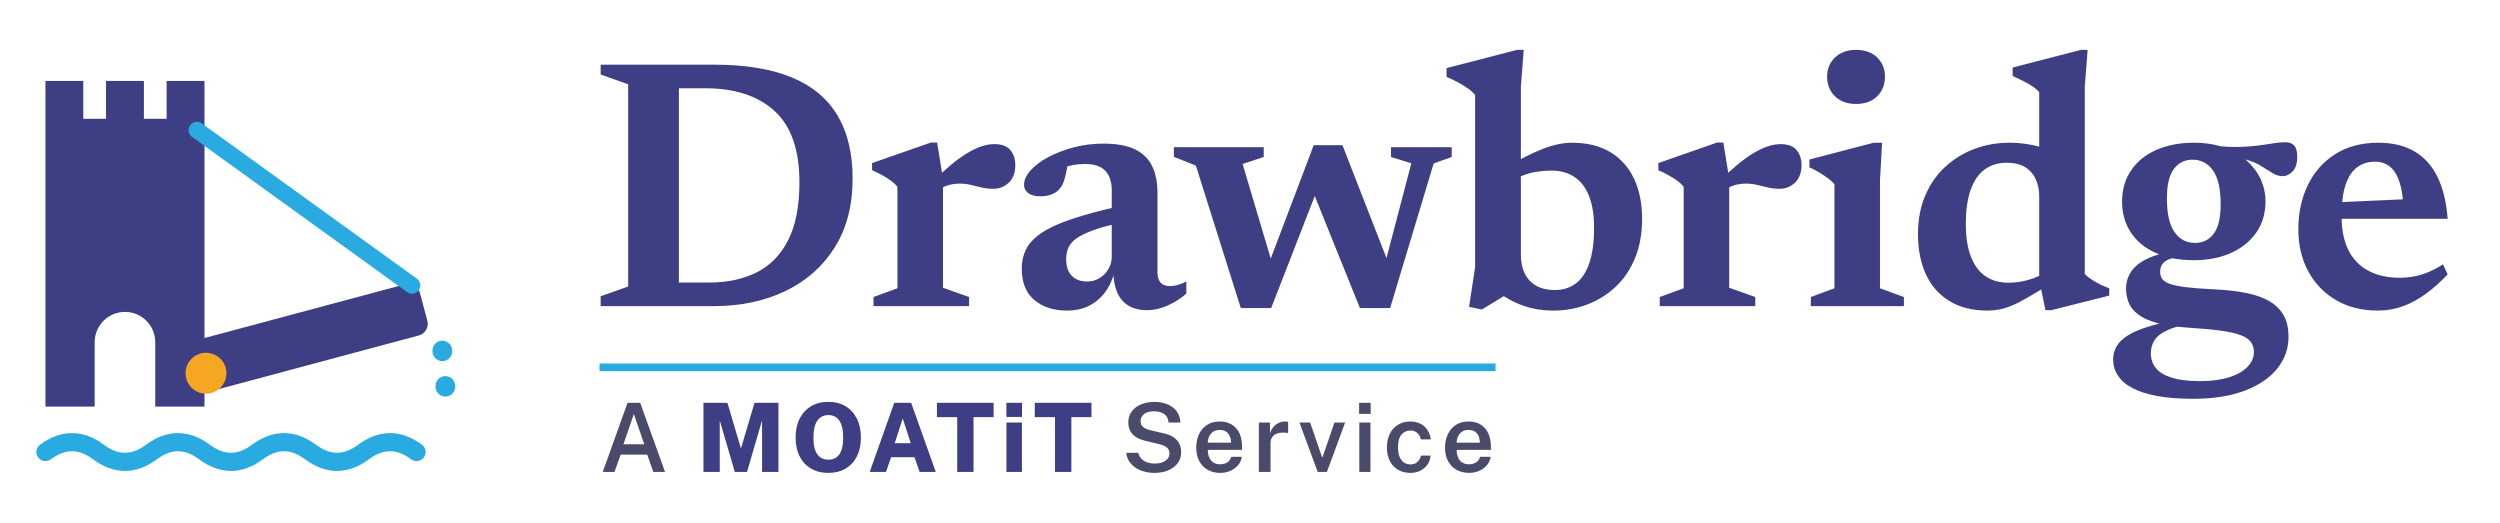
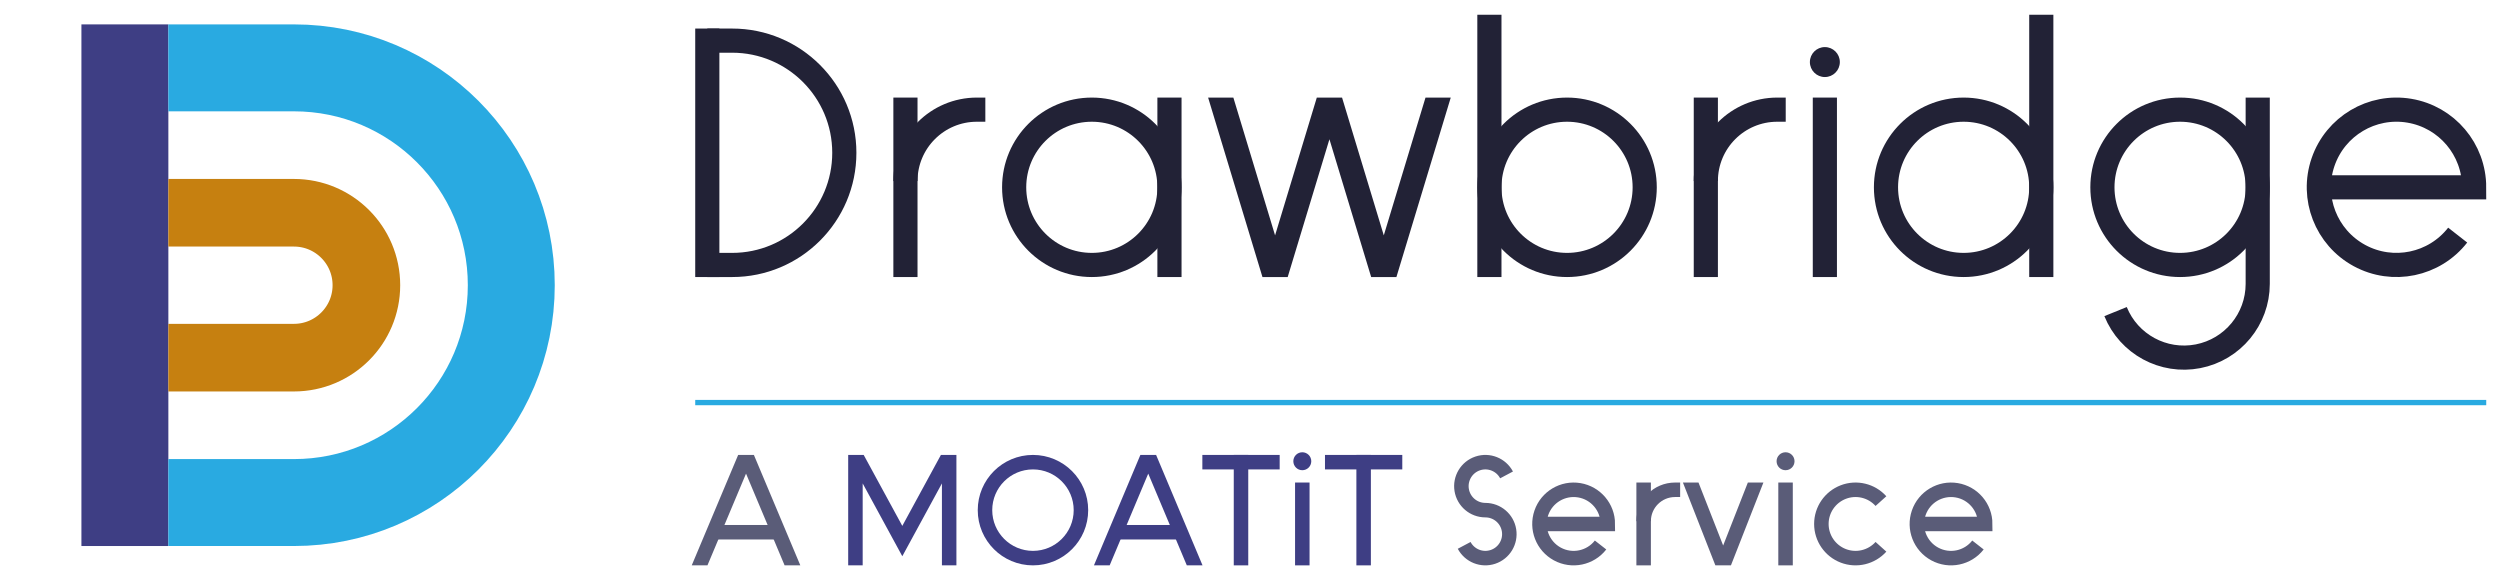
- <svg xmlns="http://www.w3.org/2000/svg" viewBox="0 0 392 82" width="392" height="82" role="img" aria-labelledby="t">
-   <g transform="translate(0.00 2.00) scale(1.1875)">
-     <path d="M58.4 44.6 A34 34 0 0 1 58.8 51" fill="none" stroke="#29ABE2" stroke-width="2.6" stroke-linecap="round" stroke-dasharray="0.1 4.6" />
-     <path fill-rule="evenodd" fill="#3E3E85" d="M6 52 V9 H11 V14 H14 V9 H19 V14 H22 V9 H27 V52 Z M12.5 52 V43.5 a4 4 0 0 1 8 0 V52 Z" />
-     <rect x="24" y="44" width="34" height="7" rx="1.6" fill="#3E3E85" transform="rotate(-15 24 51)" />
-     <path d="M26 15.5 L54.4 36" stroke="#29ABE2" stroke-width="2.2" stroke-linecap="round" />
-     <circle cx="27.2" cy="47.6" r="2.7" fill="#F5A623" />
-     <path d="M6 58 q3.5 -2.6 7 0 t7 0 t7 0 t7 0 t7 0 t7 0 t7 0" fill="none" stroke="#29ABE2" stroke-width="2.4" stroke-linecap="round" />
+ <svg xmlns="http://www.w3.org/2000/svg" viewBox="0 0 724.37 167.54" width="724" height="168" role="img" aria-label="Drawbridge, A MOATiT Service">
+   <g transform="translate(4.00 -7.20) scale(2.7989)">
+     <rect x="7" y="5" width="9" height="54" fill="#3E3E84" />
+     <path d="M16 9.5 H29 A22.5 22.5 0 0 1 29 54.5 H16" fill="none" stroke="#29AAE1" stroke-width="9" />
+     <path d="M16 24.5 H29 A7.5 7.5 0 0 1 29 39.5 H16" fill="none" stroke="#C68010" stroke-width="7" />
  </g>
-   <path d="M125.35 28.57Q125.35 20.98 121.46 17.41Q117.56 13.84 110.56 13.84H102.53L102 10.14H111.96Q119.24 10.14 124.06 12.1Q128.88 14.06 131.28 18.04Q133.69 22.02 133.69 28.01Q133.69 34.36 130.86 38.83Q128.04 43.3 123.12 45.65Q118.21 48 111.96 48H102L102.53 44.3H111.21Q115.52 44.3 118.7 42.68Q121.88 41.06 123.61 37.6Q125.35 34.14 125.35 28.57ZM94.18 48V46.46L98.5 44.92V13.22L94.18 11.68V10.14H106.45V48ZM155.92 22.6Q157.66 22.6 158.43 23.54Q159.2 24.48 159.2 25.85Q159.2 27.67 158.18 28.64Q157.16 29.6 155.81 29.6Q154.72 29.6 153.88 29.39Q153.04 29.18 152.23 28.99Q151.42 28.79 150.41 28.79Q149.76 28.79 149.11 28.93Q148.45 29.07 147.8 29.38Q147.16 29.69 146.6 30.14L145.9 28.79Q147.61 27.11 149.01 25.94Q150.41 24.76 151.63 24.03Q152.84 23.3 153.89 22.95Q154.94 22.6 155.92 22.6ZM147.86 28.04V45.12L151.95 46.57V48H136.97V46.57L140.72 45.2V29.3Q140.3 28.76 139.71 28.34Q139.12 27.92 138.38 27.5Q137.64 27.08 136.74 26.69V25.57L145.96 22.35H146.94ZM175.86 32.26 175.92 34.9Q173.17 35.46 171.45 36.09Q169.73 36.72 168.8 37.37Q167.88 38.03 167.53 38.83Q167.18 39.63 167.18 40.58Q167.18 42.37 168.06 43.25Q168.94 44.14 170.43 44.14Q171.55 44.14 172.42 43.6Q173.28 43.07 173.8 42.19Q174.32 41.31 174.32 40.27V29.8Q174.32 27.9 173.33 26.8Q172.33 25.71 170.09 25.71Q169.17 25.71 168.17 25.89Q167.18 26.08 166.37 26.41L167.57 24.59Q167.4 25.94 167.21 26.89Q167.01 27.84 166.79 28.48Q166.56 29.13 166.2 29.52Q165.75 30.14 164.95 30.46Q164.16 30.78 163.15 30.78Q161.92 30.78 161.24 30.29Q160.57 29.8 160.57 28.99Q160.57 27.87 161.58 26.73Q162.59 25.6 164.35 24.65Q166.12 23.7 168.34 23.11Q170.57 22.52 173 22.52Q176.22 22.52 178.06 23.46Q179.89 24.4 180.69 26.12Q181.49 27.84 181.49 30.25V42.57Q181.49 43.35 181.7 43.86Q181.91 44.36 182.36 44.61Q182.8 44.86 183.5 44.86Q184.04 44.86 184.68 44.68Q185.32 44.5 186.02 44.14V46.04Q184.62 47.24 183 47.94Q181.38 48.64 179.92 48.64Q178.13 48.64 176.94 47.92Q175.75 47.19 175.17 45.84Q174.6 44.5 174.57 42.6L174.8 42.46Q174.29 44.5 173.23 45.89Q172.16 47.27 170.67 47.99Q169.17 48.7 167.32 48.7Q164.13 48.7 162.17 47.03Q160.21 45.37 160.21 42.09Q160.21 40.47 160.87 39.12Q161.52 37.78 163.2 36.6Q164.88 35.43 167.96 34.38Q171.04 33.33 175.86 32.26ZM221.3 25.6 218.11 24.62V23.08H227.63V24.62L224.8 25.63L217.97 48.31H213.24L205.37 28.79L207.14 28.2L199.32 48.31H194.56L187.51 25.96L184.06 24.59V23.08H198.15V24.62L194.84 25.71L199.94 42.85L198.4 42.79L205.99 22.77H210.5L218.34 42.88H216.77ZM234.58 45.59H237.18L232.36 48.53L230.35 48.11L231.3 41.87V14.9Q230.91 14.4 230.28 13.94Q229.65 13.48 228.78 13Q227.91 12.52 226.82 12.05V10.68L237.88 7.82H238.92L238.47 13.64V39.99Q238.47 41.64 239.08 42.89Q239.7 44.14 240.89 44.81Q242.08 45.48 243.79 45.48Q245.72 45.48 247.11 44.43Q248.49 43.38 249.22 41.21Q249.95 39.04 249.95 35.68Q249.95 32.71 249.15 30.71Q248.35 28.71 246.85 27.73Q245.36 26.75 243.28 26.75Q242.11 26.75 240.96 26.93Q239.81 27.11 238.78 27.52Q237.74 27.92 236.79 28.54L235.92 26.41Q237.57 25.4 239.04 24.65Q240.51 23.89 241.8 23.39Q243.09 22.88 244.26 22.63Q245.44 22.38 246.5 22.38Q250.09 22.38 252.54 23.88Q254.99 25.38 256.23 28.05Q257.48 30.72 257.48 34.31Q257.48 37.78 256.37 40.47Q255.27 43.16 253.31 44.99Q251.35 46.82 248.84 47.76Q246.34 48.7 243.59 48.7Q241.94 48.7 240.47 48.39Q239 48.08 237.56 47.41Q236.12 46.74 234.58 45.59ZM279.21 22.6Q280.94 22.6 281.71 23.54Q282.48 24.48 282.48 25.85Q282.48 27.67 281.46 28.64Q280.44 29.6 279.1 29.6Q278 29.6 277.16 29.39Q276.32 29.18 275.51 28.99Q274.7 28.79 273.69 28.79Q273.05 28.79 272.39 28.93Q271.73 29.07 271.09 29.38Q270.44 29.69 269.88 30.14L269.18 28.79Q270.89 27.11 272.29 25.94Q273.69 24.76 274.91 24.03Q276.13 23.3 277.18 22.95Q278.23 22.6 279.21 22.6ZM271.14 28.04V45.12L275.23 46.57V48H260.25V46.57L264 45.2V29.3Q263.58 28.76 263 28.34Q262.41 27.92 261.67 27.5Q260.92 27.08 260.03 26.69V25.57L269.24 22.35H270.22ZM291.02 16.3Q288.98 16.3 287.73 15.1Q286.49 13.9 286.49 12.02Q286.49 10.2 287.73 9.01Q288.98 7.82 291.02 7.82Q293.12 7.82 294.34 9.01Q295.56 10.2 295.56 12.02Q295.56 13.9 294.34 15.1Q293.12 16.3 291.02 16.3ZM295.11 22.38 294.78 28.32V45.2L298.53 46.57V48H283.94V46.57L287.64 45.2V28.88Q287.27 28.43 286.64 27.97Q286.01 27.5 285.26 27.04Q284.5 26.58 283.72 26.24V25.01L293.8 22.38ZM319.75 30.86Q319.75 28.48 318.49 27Q317.23 25.52 314.66 25.52Q312.64 25.52 311.2 26.57Q309.76 27.62 309 29.76Q308.24 31.9 308.24 35.15Q308.24 38.23 309.06 40.29Q309.87 42.34 311.37 43.34Q312.86 44.33 314.94 44.33Q316.5 44.33 318.11 43.87Q319.72 43.41 321.26 42.4V44.64Q319.3 45.87 317.89 46.68Q316.48 47.5 315.43 47.93Q314.38 48.36 313.47 48.53Q312.56 48.7 311.66 48.7Q308.1 48.7 305.65 47.19Q303.2 45.68 301.97 42.99Q300.74 40.3 300.74 36.74Q300.74 33.3 301.89 30.63Q303.04 27.95 305.05 26.12Q307.07 24.28 309.64 23.33Q312.22 22.38 315.05 22.38Q316.59 22.38 318 22.62Q319.42 22.86 320.89 23.33Q322.36 23.81 324.09 24.65L319.75 25.52V14.46Q319.36 13.98 318.73 13.56Q318.1 13.14 317.3 12.73Q316.5 12.33 315.58 11.91V10.59L326.3 7.82H327.34L326.89 13.64V42.96Q327.17 43.27 327.62 43.59Q328.07 43.91 328.6 44.22Q329.13 44.53 329.66 44.77Q330.2 45 330.73 45.2V46.35L321.63 48.64H320.73L319.75 43.88ZM343.89 62.53Q340.64 62.53 338.27 62.1Q335.91 61.66 334.37 60.85Q332.83 60.04 332.09 58.89Q331.34 57.74 331.34 56.32Q331.34 55.25 331.88 54.31Q332.41 53.38 333.65 52.59Q334.9 51.81 337.03 51.16Q339.16 50.52 342.38 49.99H344.67V50.58Q341.7 50.97 340.08 51.67Q338.46 52.37 337.85 53.31Q337.25 54.24 337.25 55.39Q337.25 56.76 338.06 57.74Q338.88 58.72 340.58 59.24Q342.29 59.76 344.92 59.76Q347.61 59.76 349.52 59.16Q351.42 58.56 352.41 57.51Q353.41 56.46 353.41 55.22Q353.41 54.3 352.96 53.66Q352.51 53.01 351.41 52.58Q350.3 52.14 348.31 51.86Q346.32 51.58 343.27 51.39Q340.19 51.19 338.23 50.65Q336.27 50.1 335.21 49.26Q334.14 48.42 333.75 47.38Q333.36 46.35 333.36 45.17Q333.42 42.85 335.31 41.39Q337.2 39.94 340.89 39.4L341.73 40.3Q340.08 40.47 339.39 41.06Q338.71 41.64 338.71 42.6Q338.71 43.21 338.99 43.67Q339.27 44.14 340.12 44.47Q340.98 44.81 342.66 45.02Q344.34 45.23 347.14 45.37Q350.16 45.51 352.36 45.97Q354.56 46.43 355.98 47.31Q357.41 48.2 358.13 49.54Q358.84 50.88 358.84 52.73Q358.87 55.5 357.12 57.73Q355.37 59.96 352.01 61.24Q348.65 62.53 343.89 62.53ZM343.97 40.8Q340.53 40.8 337.98 39.64Q335.43 38.48 334.09 36.41Q332.74 34.34 332.74 31.62Q332.74 28.79 334.16 26.71Q335.57 24.62 338.13 23.5Q340.7 22.38 344 22.38Q346.69 22.38 348.77 23.14Q350.86 23.89 352.3 25.19Q353.74 26.5 354.49 28.13Q355.23 29.77 355.23 31.56Q355.23 34.39 353.79 36.46Q352.34 38.54 349.81 39.67Q347.28 40.8 343.97 40.8ZM344.2 38.09Q346.04 38.09 347.12 36.63Q348.2 35.18 348.2 32.04Q348.2 28.46 347.01 26.75Q345.82 25.04 343.78 25.04Q341.96 25.04 340.86 26.5Q339.77 27.95 339.77 31.12Q339.77 34.67 340.96 36.38Q342.15 38.09 344.2 38.09ZM347.86 24.7 347.16 22.83Q349.29 23.08 350.97 23.04Q352.65 23 354 22.83Q355.34 22.66 356.4 22.48Q357.47 22.3 358.34 22.3Q359.26 22.3 359.74 22.83Q360.21 23.36 360.21 24.56Q360.21 26.1 359.5 26.86Q358.78 27.62 357.89 27.62Q357.08 27.62 356.28 27.11Q355.48 26.61 354.46 25.98Q353.44 25.35 351.85 24.94Q350.27 24.54 347.86 24.7ZM372.92 22.38Q376.31 22.38 378.64 23.77Q380.96 25.15 382.23 27.81Q383.51 30.47 383.79 34.31H365.48L365.5 31.76L379.84 31.12L376.87 32.57Q376.76 30.14 376.24 28.54Q375.72 26.94 374.76 26.15Q373.79 25.35 372.39 25.35Q370.82 25.35 369.65 26.19Q368.47 27.03 367.81 28.9Q367.16 30.78 367.16 33.92Q367.16 37.08 368.23 39.22Q369.31 41.36 371.37 42.46Q373.43 43.55 376.23 43.55Q377.52 43.55 378.65 43.32Q379.78 43.1 380.88 42.62Q381.97 42.15 383.06 41.45L383.79 43.02Q382.14 44.78 380.4 46.05Q378.66 47.33 376.8 48.01Q374.94 48.7 372.9 48.7Q369.09 48.7 366.29 47.06Q363.49 45.42 361.93 42.54Q360.38 39.66 360.38 35.93Q360.38 32.12 361.85 29.06Q363.32 25.99 366.13 24.19Q368.95 22.38 372.92 22.38Z" fill="#3E3E85" />
-   <rect x="94" y="57" width="140.5" height="1.2" fill="#29ABE2" />
-   <path d="M94.51 74 98.4 63.16H100.38L104.28 74H102.44L101.48 71.28H97.32L96.35 74ZM97.76 69.66H101.02L99.39 64.92Z" fill="#4A4A6A" />
-   <path d="M110.3 74V63.16H114.06L116.18 70.33L118.31 63.16H122.06V74H119.49V65.92L117.13 74H115.22L112.86 65.94V74ZM129.89 74.15Q128.31 74.15 127.16 73.47Q126.01 72.79 125.38 71.55Q124.75 70.3 124.75 68.6Q124.75 66.88 125.39 65.63Q126.03 64.38 127.18 63.69Q128.34 63.01 129.89 63.01Q131.43 63.01 132.58 63.69Q133.72 64.38 134.35 65.63Q134.99 66.88 134.99 68.6Q134.99 70.3 134.37 71.55Q133.74 72.79 132.59 73.47Q131.45 74.15 129.89 74.15ZM129.89 72.08Q130.59 72.08 131.11 71.74Q131.63 71.4 131.92 70.64Q132.21 69.88 132.21 68.64Q132.21 67.36 131.92 66.57Q131.63 65.79 131.1 65.43Q130.58 65.08 129.89 65.08Q129.19 65.08 128.67 65.44Q128.14 65.8 127.84 66.58Q127.55 67.36 127.55 68.64Q127.55 69.88 127.84 70.64Q128.14 71.4 128.67 71.74Q129.19 72.08 129.89 72.08ZM136.37 74 140.22 63.16H142.87L146.73 74H144.2L143.39 71.69H139.73L138.92 74ZM140.29 69.49H142.8L141.55 65.61ZM150.09 74V65.41H146.91V63.16H155.8V65.41H152.65V74ZM157.81 74V66.25H160.24V74ZM157.8 65.38V63.16H160.25V65.38ZM165.42 74V65.41H162.25V63.16H171.14V65.41H167.99V74Z" fill="#3E3E85" />
-   <path d="M181 74.15Q180.19 74.15 179.45 73.95Q178.7 73.75 178.09 73.36Q177.48 72.97 177.08 72.38Q176.69 71.79 176.6 71H178.49Q178.61 71.55 178.96 71.92Q179.32 72.3 179.87 72.49Q180.41 72.69 181.09 72.69Q181.69 72.69 182.21 72.51Q182.72 72.33 183.05 71.97Q183.37 71.61 183.37 71.09Q183.37 70.5 182.95 70.16Q182.54 69.83 181.76 69.64L179.64 69.13Q178.82 68.94 178.21 68.58Q177.59 68.22 177.26 67.64Q176.92 67.05 176.92 66.19Q176.92 65.22 177.46 64.5Q177.99 63.79 178.91 63.41Q179.84 63.02 180.99 63.02Q182.31 63.02 183.22 63.46Q184.13 63.9 184.6 64.63Q185.07 65.37 185.08 66.25H183.23Q183.17 65.59 182.85 65.21Q182.53 64.84 182.03 64.66Q181.54 64.49 180.94 64.49Q179.88 64.49 179.36 64.95Q178.84 65.41 178.84 66.02Q178.84 66.6 179.22 66.94Q179.6 67.27 180.39 67.46L182.41 67.93Q183.42 68.14 184.04 68.58Q184.65 69.01 184.93 69.61Q185.21 70.2 185.21 70.92Q185.21 71.87 184.68 72.6Q184.14 73.33 183.2 73.74Q182.25 74.15 181 74.15ZM191.34 74.15Q190.22 74.15 189.37 73.67Q188.52 73.2 188.05 72.31Q187.57 71.43 187.57 70.2Q187.57 69.01 188 68.09Q188.43 67.16 189.25 66.63Q190.07 66.09 191.24 66.09Q192.38 66.09 193.16 66.58Q193.94 67.07 194.35 67.94Q194.75 68.82 194.75 69.99V70.54H189.39Q189.38 71.2 189.6 71.71Q189.82 72.22 190.25 72.51Q190.67 72.8 191.31 72.8Q191.95 72.8 192.43 72.51Q192.9 72.22 193.06 71.63H194.72Q194.59 72.44 194.08 73Q193.58 73.56 192.85 73.86Q192.13 74.15 191.34 74.15ZM189.38 69.41H193.03Q193.03 68.85 192.83 68.39Q192.63 67.94 192.24 67.67Q191.84 67.41 191.23 67.41Q190.63 67.41 190.22 67.7Q189.81 67.99 189.59 68.45Q189.38 68.92 189.38 69.41ZM197.39 74V66.25H199.14V67.92Q199.33 67.35 199.68 66.94Q200.03 66.53 200.5 66.31Q200.97 66.09 201.53 66.09Q201.66 66.09 201.79 66.11Q201.92 66.12 201.98 66.16V67.91Q201.89 67.87 201.76 67.86Q201.63 67.84 201.53 67.84Q200.97 67.8 200.54 67.89Q200.11 67.98 199.81 68.19Q199.52 68.41 199.37 68.73Q199.22 69.06 199.22 69.49V74ZM206.62 74 203.75 66.25H205.43L207.29 71.67H207.38L209.24 66.25H210.92L208.06 74ZM213.14 74V66.25H214.89V74ZM213.11 64.89V63.16H214.92V64.89ZM221.14 74.15Q220.07 74.15 219.25 73.68Q218.42 73.21 217.94 72.32Q217.47 71.42 217.47 70.15Q217.47 68.94 217.92 68.03Q218.36 67.12 219.19 66.61Q220.01 66.09 221.14 66.09Q222.05 66.09 222.74 66.45Q223.43 66.81 223.84 67.45Q224.26 68.09 224.34 68.9H222.79Q222.73 68.55 222.53 68.23Q222.32 67.91 221.98 67.71Q221.64 67.51 221.15 67.51Q220.28 67.51 219.74 68.16Q219.2 68.8 219.2 70.14Q219.2 71.37 219.71 72.09Q220.22 72.82 221.18 72.82Q221.66 72.82 222.01 72.61Q222.35 72.39 222.55 72.08Q222.75 71.76 222.8 71.44H224.32Q224.25 72.22 223.83 72.84Q223.41 73.45 222.72 73.8Q222.03 74.15 221.14 74.15ZM230.36 74.15Q229.24 74.15 228.39 73.67Q227.54 73.2 227.06 72.31Q226.58 71.43 226.58 70.2Q226.58 69.01 227.02 68.09Q227.45 67.16 228.27 66.63Q229.09 66.09 230.25 66.09Q231.4 66.09 232.18 66.58Q232.96 67.07 233.36 67.94Q233.77 68.82 233.77 69.99V70.54H228.41Q228.4 71.2 228.62 71.71Q228.83 72.22 229.26 72.51Q229.69 72.8 230.32 72.8Q230.96 72.8 231.44 72.51Q231.92 72.22 232.07 71.63H233.74Q233.6 72.44 233.1 73Q232.59 73.56 231.87 73.86Q231.14 74.15 230.36 74.15ZM228.4 69.41H232.04Q232.04 68.85 231.85 68.39Q231.65 67.94 231.25 67.67Q230.85 67.41 230.24 67.41Q229.64 67.41 229.23 67.7Q228.82 67.99 228.61 68.45Q228.4 68.92 228.4 69.41Z" fill="#4A4A6A" />
+   <g transform="translate(201.44 80.00)">
+     <g style="color:#222236" color="#222236">
+       <defs>
+         <clipPath id="c0">
+           <rect x="-14.00" y="-52.00" width="98.00" height="52.00" />
+         </clipPath>
+       </defs>
+       <g fill="none" stroke="currentColor" stroke-width="7.00" stroke-linecap="butt" stroke-linejoin="miter" stroke-miterlimit="10">
+         <g transform="translate(0.00 0)">
+           <path d="M3.50,-72.00 V0" />
+           <path d="M3.50,-68.50 H10.70 A32.50,32.50 0 0 1 10.70,-3.50 H3.50" />
+         </g>
+         <g transform="translate(57.41 0)">
+           <path d="M3.50,-52.00 V0" />
+           <path d="M3.50,-27.80 A20.70,20.70 0 0 1 24.20,-48.50 h2.45" />
+         </g>
+         <g transform="translate(88.91 0)">
+           <path d="M3.50,-26.00 A22.50,22.50 0 1 0 48.50,-26.00 A22.50,22.50 0 1 0 3.50,-26.00" />
+           <path d="M48.50,-52.00 V0" />
+         </g>
+         <g transform="translate(148.76 0)">
+           <g clip-path="url(#c0)">
+             <path d="M1.07,-60.04 L19.25,0.00 L35.00,-52.00 L50.75,0.00 L68.93,-60.04" />
+           </g>
+         </g>
+         <g transform="translate(226.61 0)">
+           <path d="M3.50,-76.00 V0" />
+           <path d="M3.50,-26.00 A22.50,22.50 0 1 0 48.50,-26.00 A22.50,22.50 0 1 0 3.50,-26.00" />
+         </g>
+         <g transform="translate(289.32 0)">
+           <path d="M3.50,-52.00 V0" />
+           <path d="M3.50,-27.80 A20.70,20.70 0 0 1 24.20,-48.50 h2.45" />
+         </g>
+         <g transform="translate(323.81 0)">
+           <path d="M3.50,-52.00 V0" />
+           <path d="M-0.84,-62.29 A4.34,4.34 0 1 0 7.84,-62.29 A4.34,4.34 0 1 0 -0.84,-62.29" stroke="none" fill="currentColor" />
+         </g>
+         <g transform="translate(341.52 0)">
+           <path d="M3.50,-26.00 A22.50,22.50 0 1 0 48.50,-26.00 A22.50,22.50 0 1 0 3.50,-26.00" />
+           <path d="M48.50,-76.00 V0" />
+         </g>
+         <g transform="translate(404.23 0)">
+           <path d="M3.50,-26.00 A22.50,22.50 0 1 0 48.50,-26.00 A22.50,22.50 0 1 0 3.50,-26.00" />
+           <path d="M48.50,-52.00 V2.00 A21.38,21.38 0 0 1 7.31,10.01" />
+         </g>
+         <g transform="translate(466.94 0)">
+           <path d="M3.50,-26.00 H48.50 A22.50,22.50 0 1 0 43.73,-12.15" />
+         </g>
+       </g>
+     </g>
+   </g>
+   <rect x="201.44" y="115.60" width="518.94" height="1.54" fill="#29AAE1" />
+   <g transform="translate(201.44 163.54)">
+     <g style="color:#5A5C78" color="#5A5C78">
+       <defs>
+         <clipPath id="c1">
+           <rect x="-8.40" y="-32.00" width="46.24" height="32.00" />
+         </clipPath>
+       </defs>
+       <g fill="none" stroke="currentColor" stroke-width="4.20" stroke-linecap="butt" stroke-linejoin="miter" stroke-miterlimit="10">
+         <g transform="translate(0.00 0)">
+           <g clip-path="url(#c1)">
+             <path d="M-0.69,4.65 L14.72,-32.00 L30.13,4.65" />
+             <path d="M5.30,-9.60 H24.14" />
+           </g>
+         </g>
+       </g>
+     </g>
+     <g transform="translate(44.32 0)">
+       <g style="color:#3E3E84" color="#3E3E84">
+         <defs>
+           <clipPath id="c2">
+             <rect x="-8.40" y="-32.00" width="48.16" height="32.00" />
+           </clipPath>
+           <clipPath id="c3">
+             <rect x="-8.40" y="-32.00" width="46.24" height="32.00" />
+           </clipPath>
+         </defs>
+         <g fill="none" stroke="currentColor" stroke-width="4.20" stroke-linecap="butt" stroke-linejoin="miter" stroke-miterlimit="10">
+           <g transform="translate(0.00 0)">
+             <g clip-path="url(#c2)">
+               <path d="M2.10,4.20 L2.10,-32.00 L15.68,-7.04 L29.26,-32.00 L29.26,4.20" />
+             </g>
+           </g>
+           <g transform="translate(37.54 0)">
+             <path d="M2.10,-16.00 A13.90,13.90 0 1 0 29.90,-16.00 A13.90,13.90 0 1 0 2.10,-16.00" />
+           </g>
+           <g transform="translate(72.22 0)">
+             <g clip-path="url(#c3)">
+               <path d="M-0.69,4.65 L14.72,-32.00 L30.13,4.65" />
+               <path d="M5.30,-9.60 H24.14" />
+             </g>
+           </g>
+           <g transform="translate(102.62 0)">
+             <path d="M0,-29.90 H22.40" />
+             <path d="M11.20,-32.00 V0" />
+           </g>
+           <g transform="translate(129.48 0)">
+             <path d="M2.10,-24.00 V0" />
+             <path d="M-0.50,-30.17 A2.60,2.60 0 1 0 4.70,-30.17 A2.60,2.60 0 1 0 -0.50,-30.17" stroke="none" fill="currentColor" />
+           </g>
+           <g transform="translate(138.15 0)">
+             <path d="M0,-29.90 H22.40" />
+             <path d="M11.20,-32.00 V0" />
+           </g>
+         </g>
+       </g>
+     </g>
+     <g transform="translate(219.75 0)">
+       <g style="color:#5A5C78" color="#5A5C78">
+         <defs>
+           <clipPath id="c4">
+             <rect x="-8.40" y="-24.00" width="39.81" height="24.00" />
+           </clipPath>
+         </defs>
+         <g fill="none" stroke="currentColor" stroke-width="4.20" stroke-linecap="butt" stroke-linejoin="miter" stroke-miterlimit="10">
+           <g transform="translate(0.00 0)">
+             <path d="M15.33,-26.21 A6.95,6.95 0 1 0 9.19,-16.00 A6.95,6.95 0 1 1 3.05,-5.79" />
+           </g>
+           <g transform="translate(22.77 0)">
+             <path d="M2.10,-12.00 H21.90 A9.90,9.90 0 1 0 19.80,-5.90" />
+           </g>
+           <g transform="translate(52.95 0)">
+             <path d="M2.10,-24.00 V0" />
+             <path d="M2.10,-12.79 A9.11,9.11 0 0 1 11.21,-21.90 h1.47" />
+           </g>
+           <g transform="translate(66.59 0)">
+             <g clip-path="url(#c4)">
+               <path d="M0.26,-28.69 L11.50,0.00 L22.75,-28.69" />
+             </g>
+           </g>
+           <g transform="translate(94.07 0)">
+             <path d="M2.10,-24.00 V0" />
+             <path d="M-0.50,-30.17 A2.60,2.60 0 1 0 4.70,-30.17 A2.60,2.60 0 1 0 -0.50,-30.17" stroke="none" fill="currentColor" />
+           </g>
+           <g transform="translate(104.45 0)">
+             <path d="M19.36,-18.62 A9.90,9.90 0 1 0 19.36,-5.38" />
+           </g>
+           <g transform="translate(132.12 0)">
+             <path d="M2.10,-12.00 H21.90 A9.90,9.90 0 1 0 19.80,-5.90" />
+           </g>
+         </g>
+       </g>
+     </g>
+   </g>
</svg>
